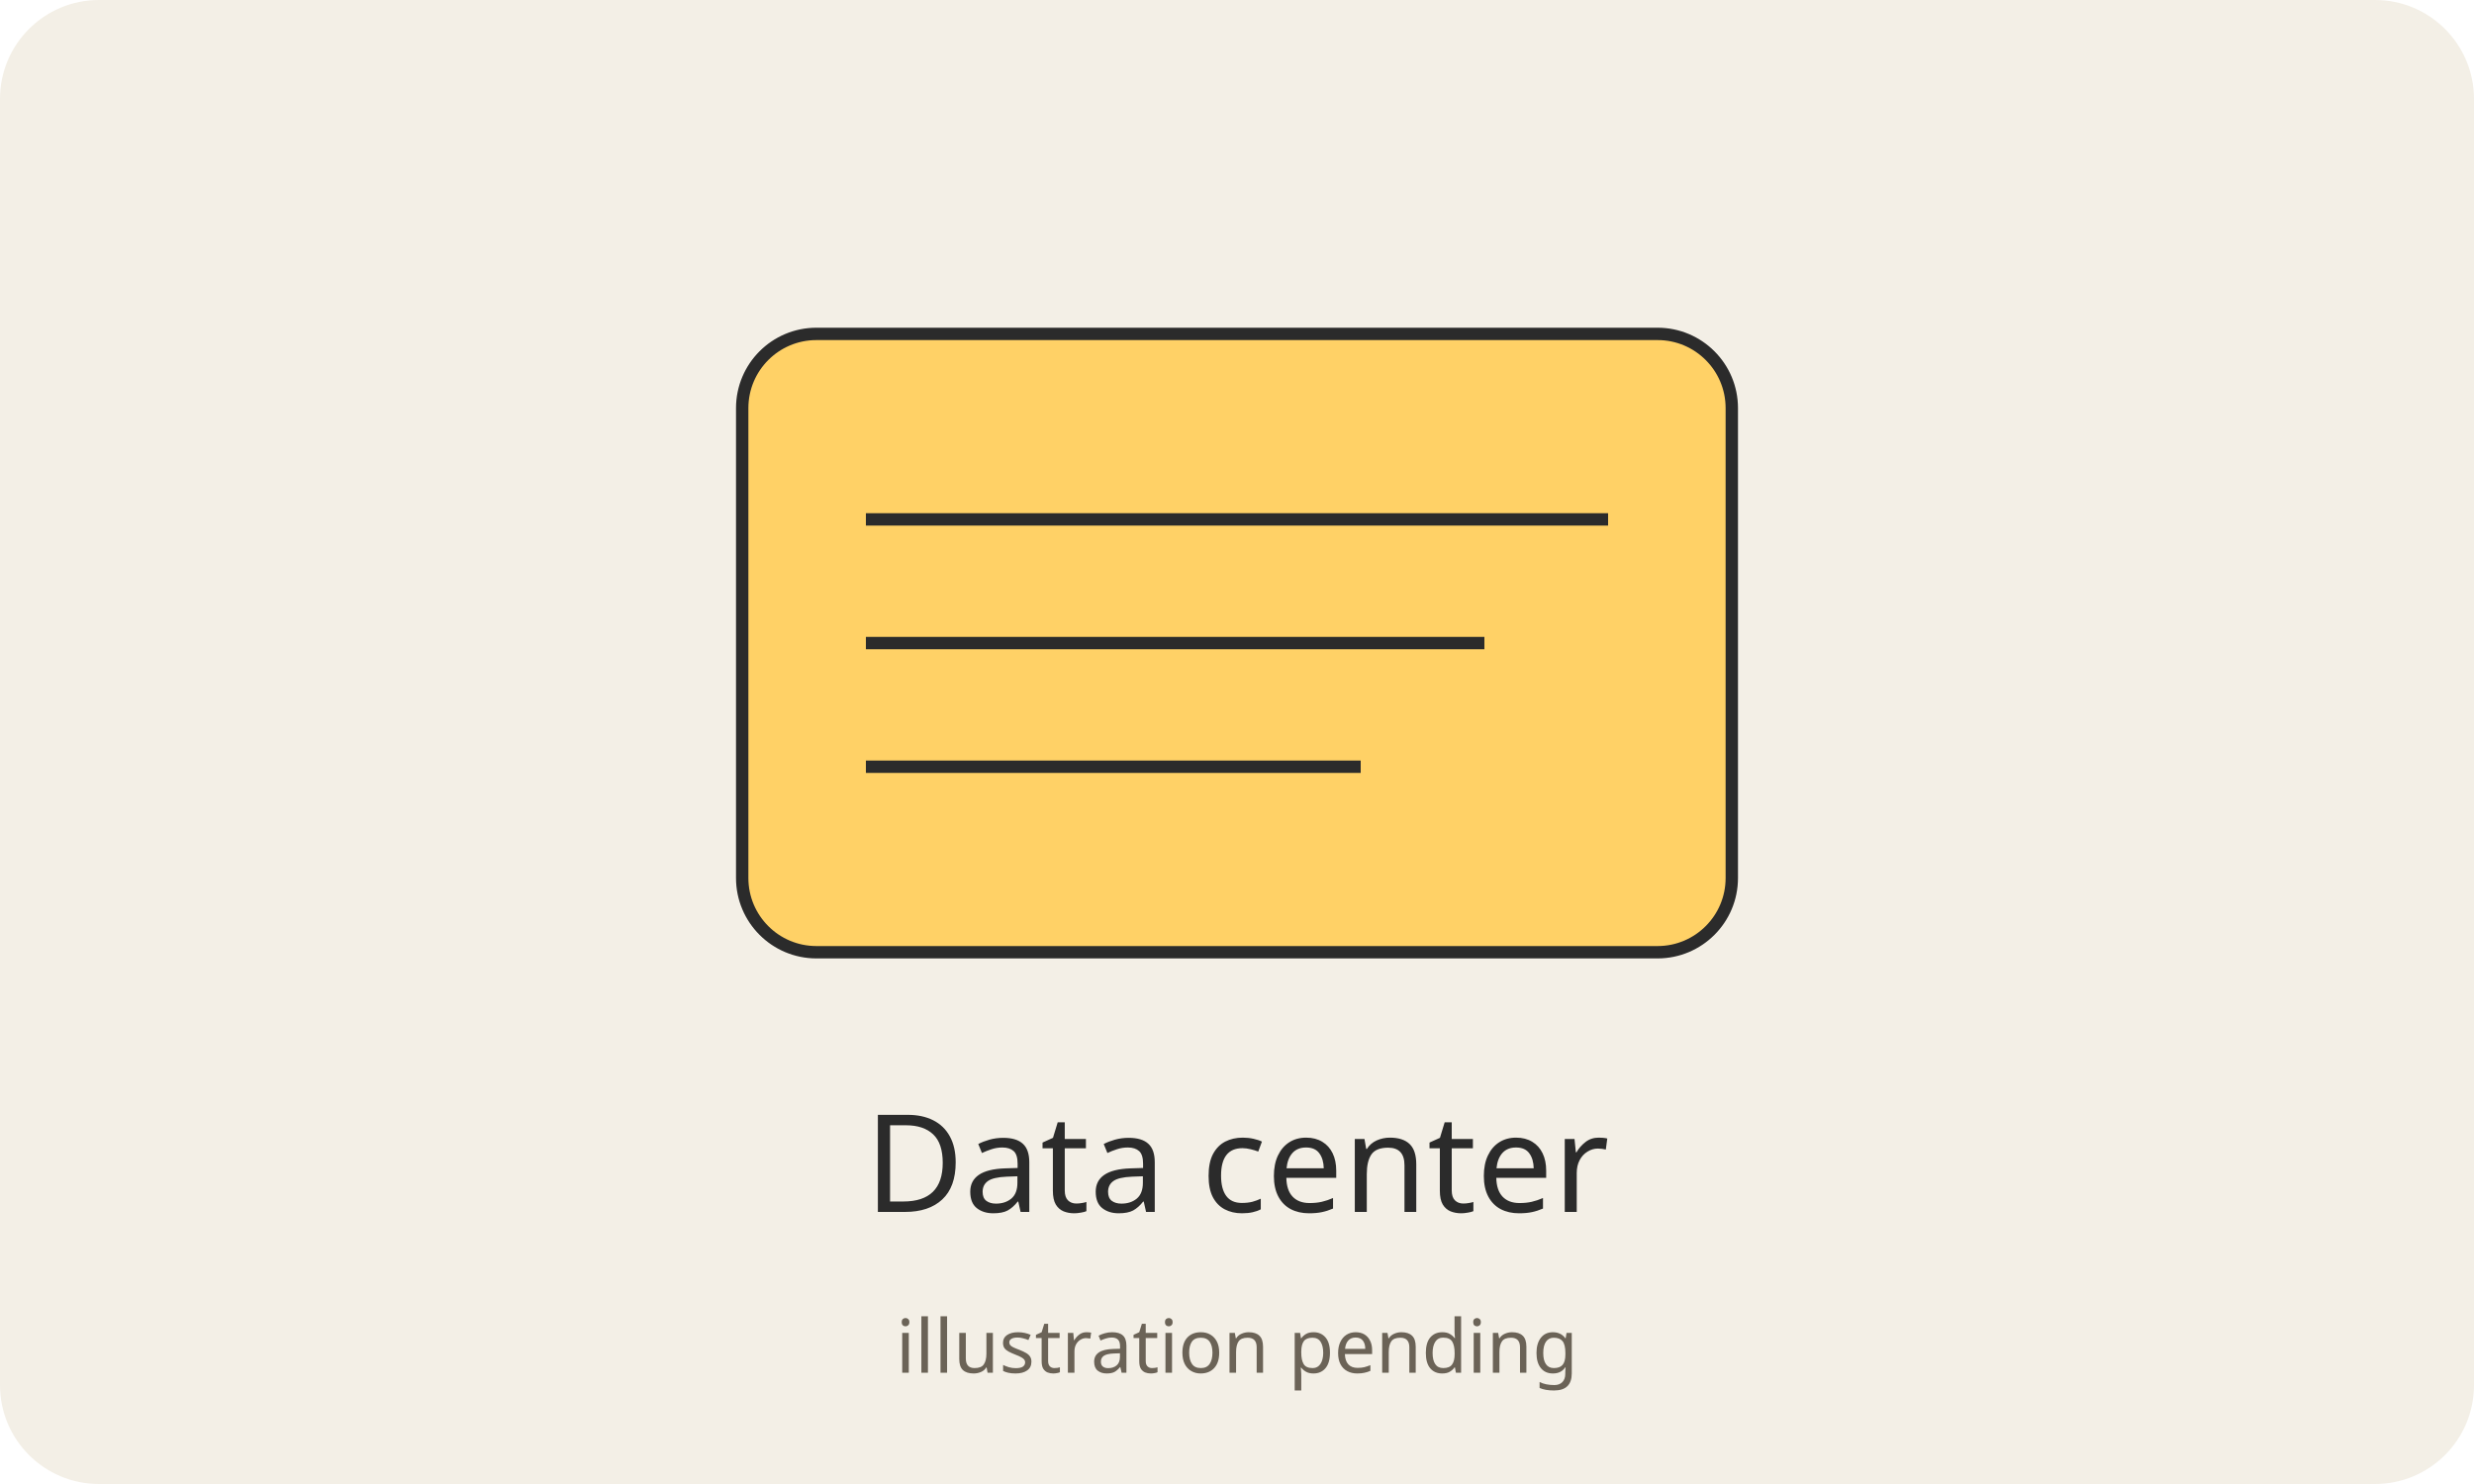
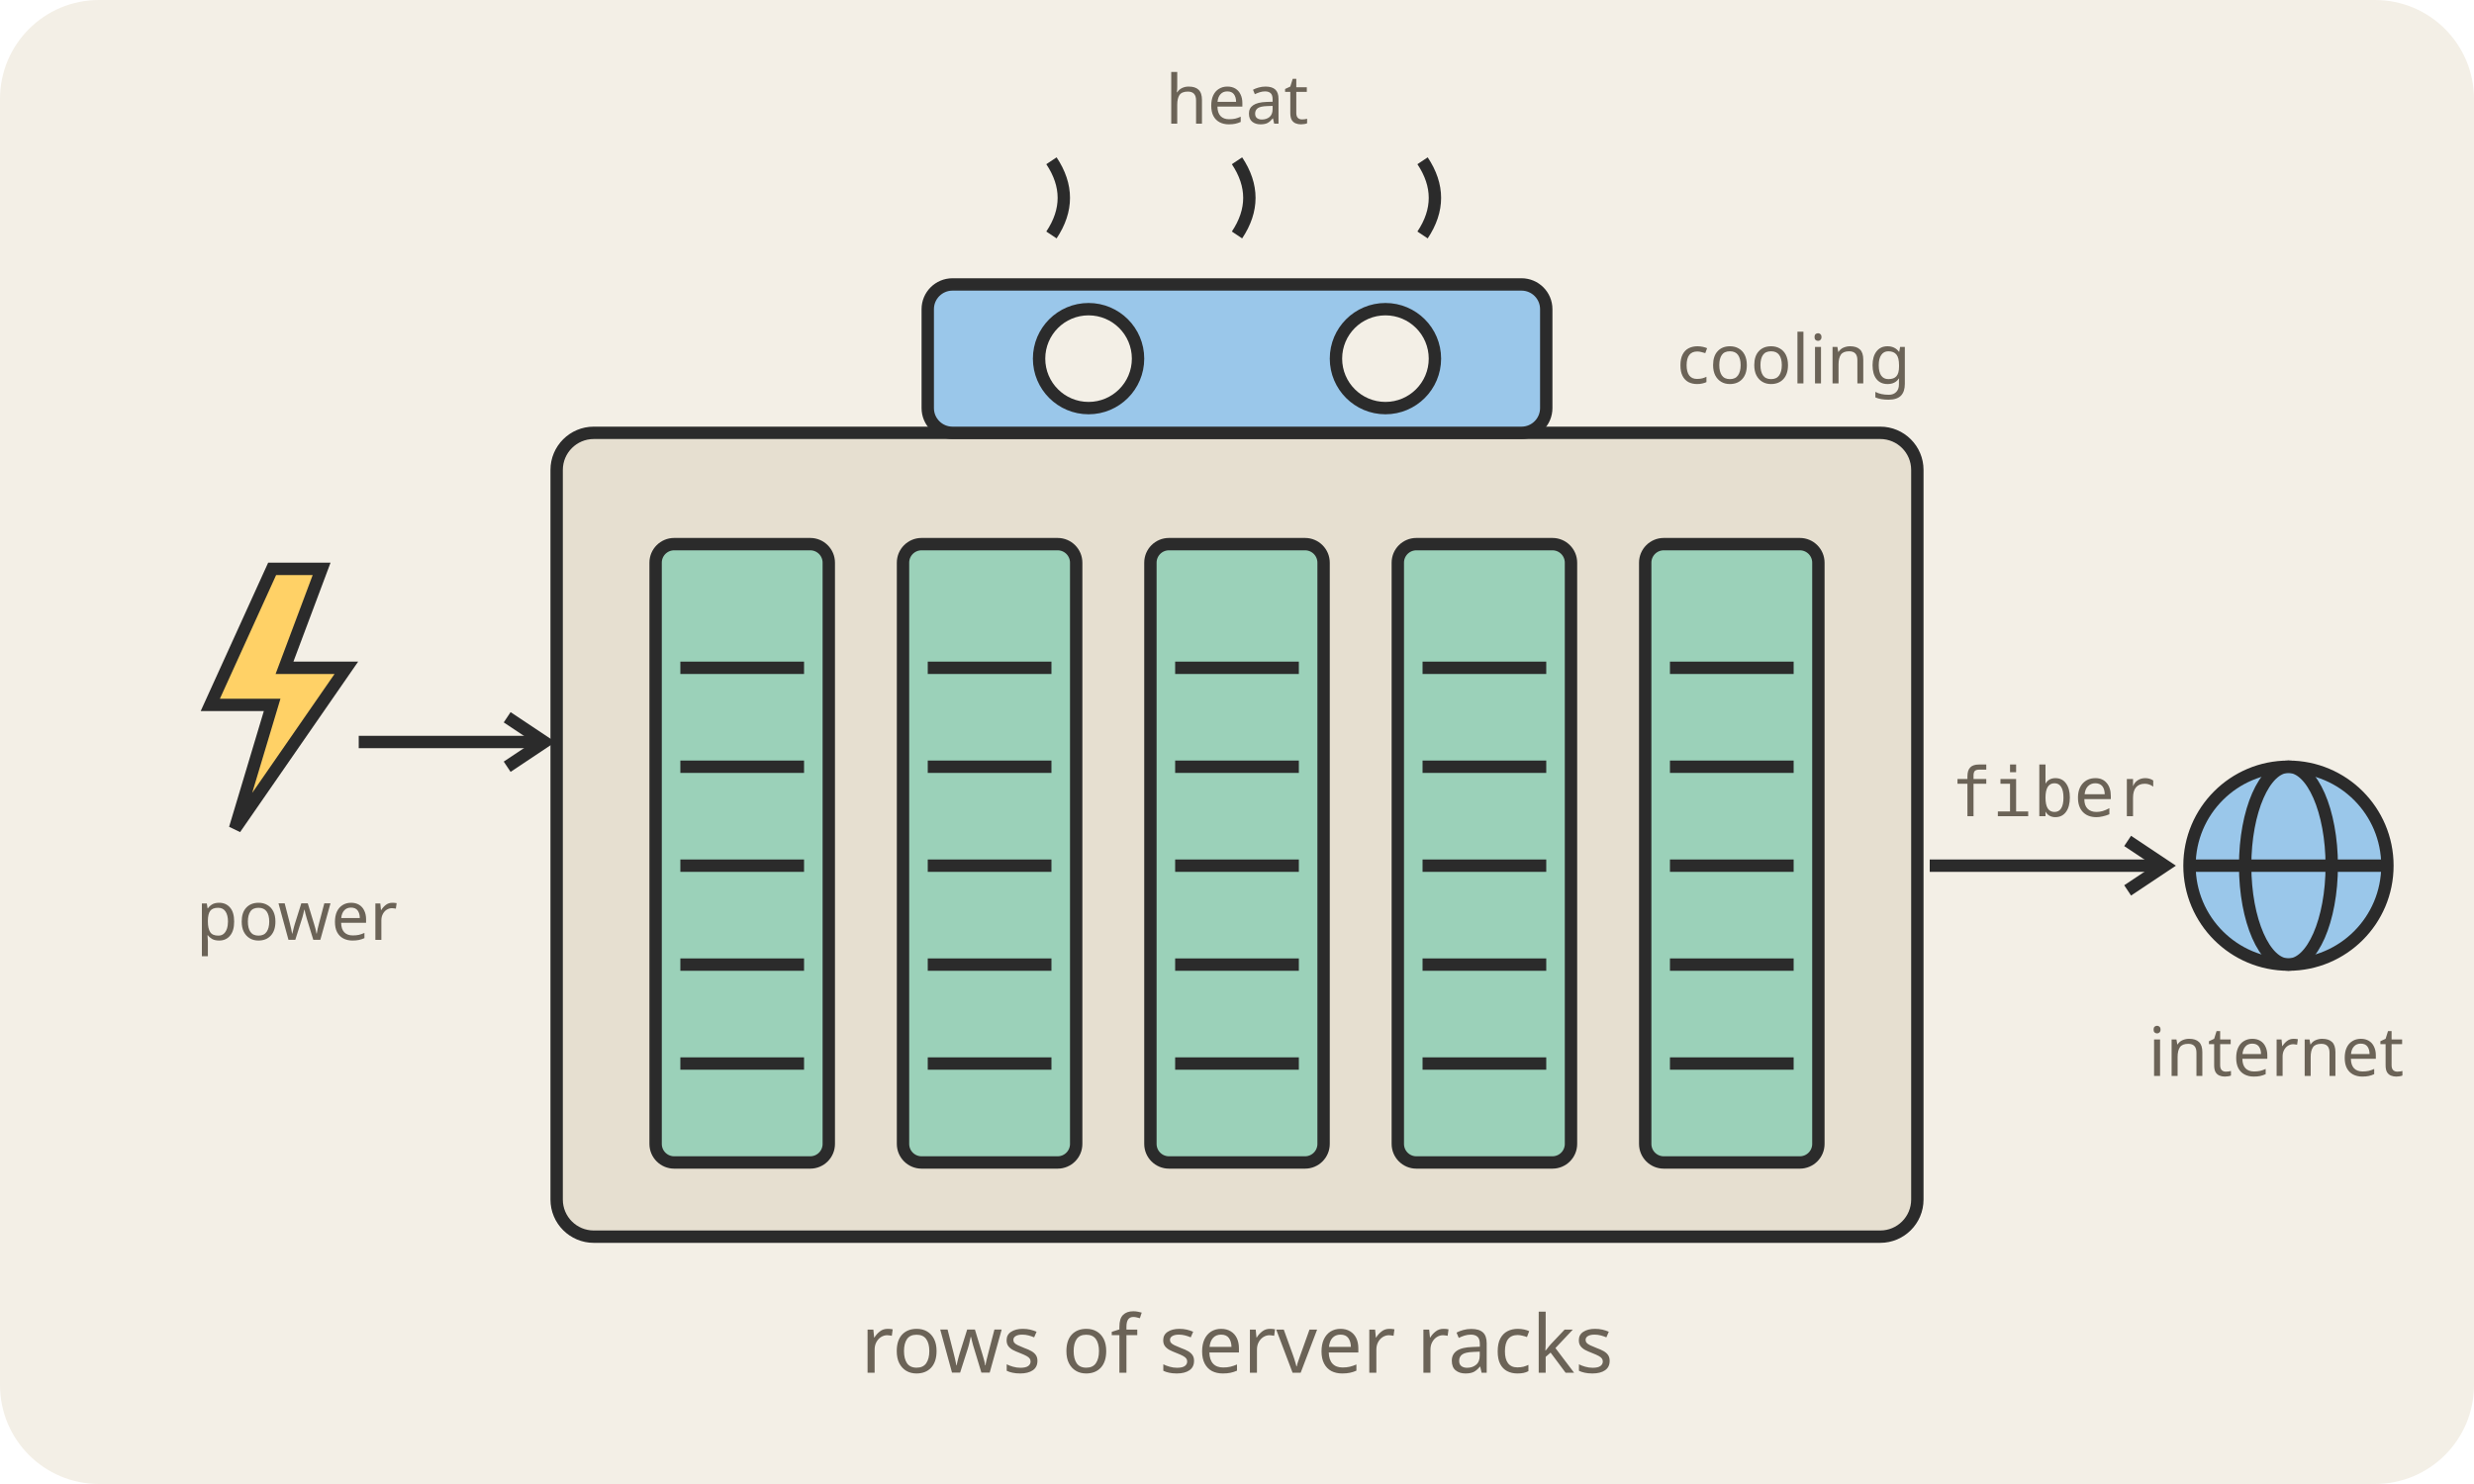
<svg xmlns="http://www.w3.org/2000/svg" viewBox="0 0 400 240" role="img">
  <rect width="400" height="240" rx="16" fill="#f3efe6" />
-   <rect x="120" y="54" width="160" height="100" rx="12" fill="#ffd166" stroke="#2b2b2b" stroke-width="2" />
-   <line x1="140" y1="84" x2="260" y2="84" stroke="#2b2b2b" stroke-width="2" />
-   <line x1="140" y1="104" x2="240" y2="104" stroke="#2b2b2b" stroke-width="2" />
-   <line x1="140" y1="124" x2="220" y2="124" stroke="#2b2b2b" stroke-width="2" />
-   <text x="200" y="196" text-anchor="middle" font-family="system-ui, sans-serif" font-size="22" fill="#2b2b2b">Data center</text>
-   <text x="200" y="222" text-anchor="middle" font-family="system-ui, sans-serif" font-size="12" fill="#6b6357">illustration pending</text>
+   <g stroke="#2b2b2b" stroke-width="2">
+     <rect x="90" y="70" width="220" height="130" rx="6" fill="#e6dfd0" />
+     <rect x="150" y="46" width="100" height="24" rx="4" fill="#9ac7ea" />
+     <circle cx="176" cy="58" r="8" fill="#f3efe6" />
+     <circle cx="224" cy="58" r="8" fill="#f3efe6" />
+     <rect x="106" y="88" width="28" height="100" rx="3" fill="#9bd1b9" />
+     <rect x="146" y="88" width="28" height="100" rx="3" fill="#9bd1b9" />
+     <rect x="186" y="88" width="28" height="100" rx="3" fill="#9bd1b9" />
+     <rect x="226" y="88" width="28" height="100" rx="3" fill="#9bd1b9" />
+     <rect x="266" y="88" width="28" height="100" rx="3" fill="#9bd1b9" />
+     <path d="M44 92 L34 114 H44 L38 134 L56 108 H46 L52 92 Z" fill="#ffd166" />
+     <circle cx="370" cy="140" r="16" fill="#9ac7ea" />
+   </g>
+   <g stroke="#2b2b2b" stroke-width="2" fill="none">
+     <path d="M110 108 H130 M110 124 H130 M110 140 H130 M110 156 H130 M110 172 H130" />
+     <path d="M150 108 H170 M150 124 H170 M150 140 H170 M150 156 H170 M150 172 H170" />
+     <path d="M190 108 H210 M190 124 H210 M190 140 H210 M190 156 H210 M190 172 H210" />
+     <path d="M230 108 H250 M230 124 H250 M230 140 H250 M230 156 H250 M230 172 H250" />
+     <path d="M270 108 H290 M270 124 H290 M270 140 H290 M270 156 H290 M270 172 H290" />
+     <ellipse cx="370" cy="140" rx="7" ry="16" />
+     <path d="M354 140 H386" />
+   </g>
+   <g stroke="#2b2b2b" stroke-width="2" fill="none">
+     <path d="M58 120 H88" />
+     <path d="M82 116 l6 4 -6 4" />
+     <path d="M312 140 H350" />
+     <path d="M344 136 l6 4 -6 4" />
+     <path d="M170 38 q4 -6 0 -12 M200 38 q4 -6 0 -12 M230 38 q4 -6 0 -12" />
+   </g>
+   <g font-family="system-ui, sans-serif" font-size="11" fill="#6b6357" text-anchor="middle">
+     <text x="48" y="152">power</text>
+     <text x="290" y="62">cooling</text>
+     <text x="368" y="174">internet</text>
+     <text x="200" y="20">heat</text>
+   </g>
+   <text x="332" y="132" text-anchor="middle" font-family="ui-monospace, Menlo, monospace" font-size="11" fill="#6b6357">fiber</text>
+   <text x="200" y="222" text-anchor="middle" font-family="system-ui, sans-serif" font-size="13" fill="#6b6357">rows of server racks</text>
</svg>
